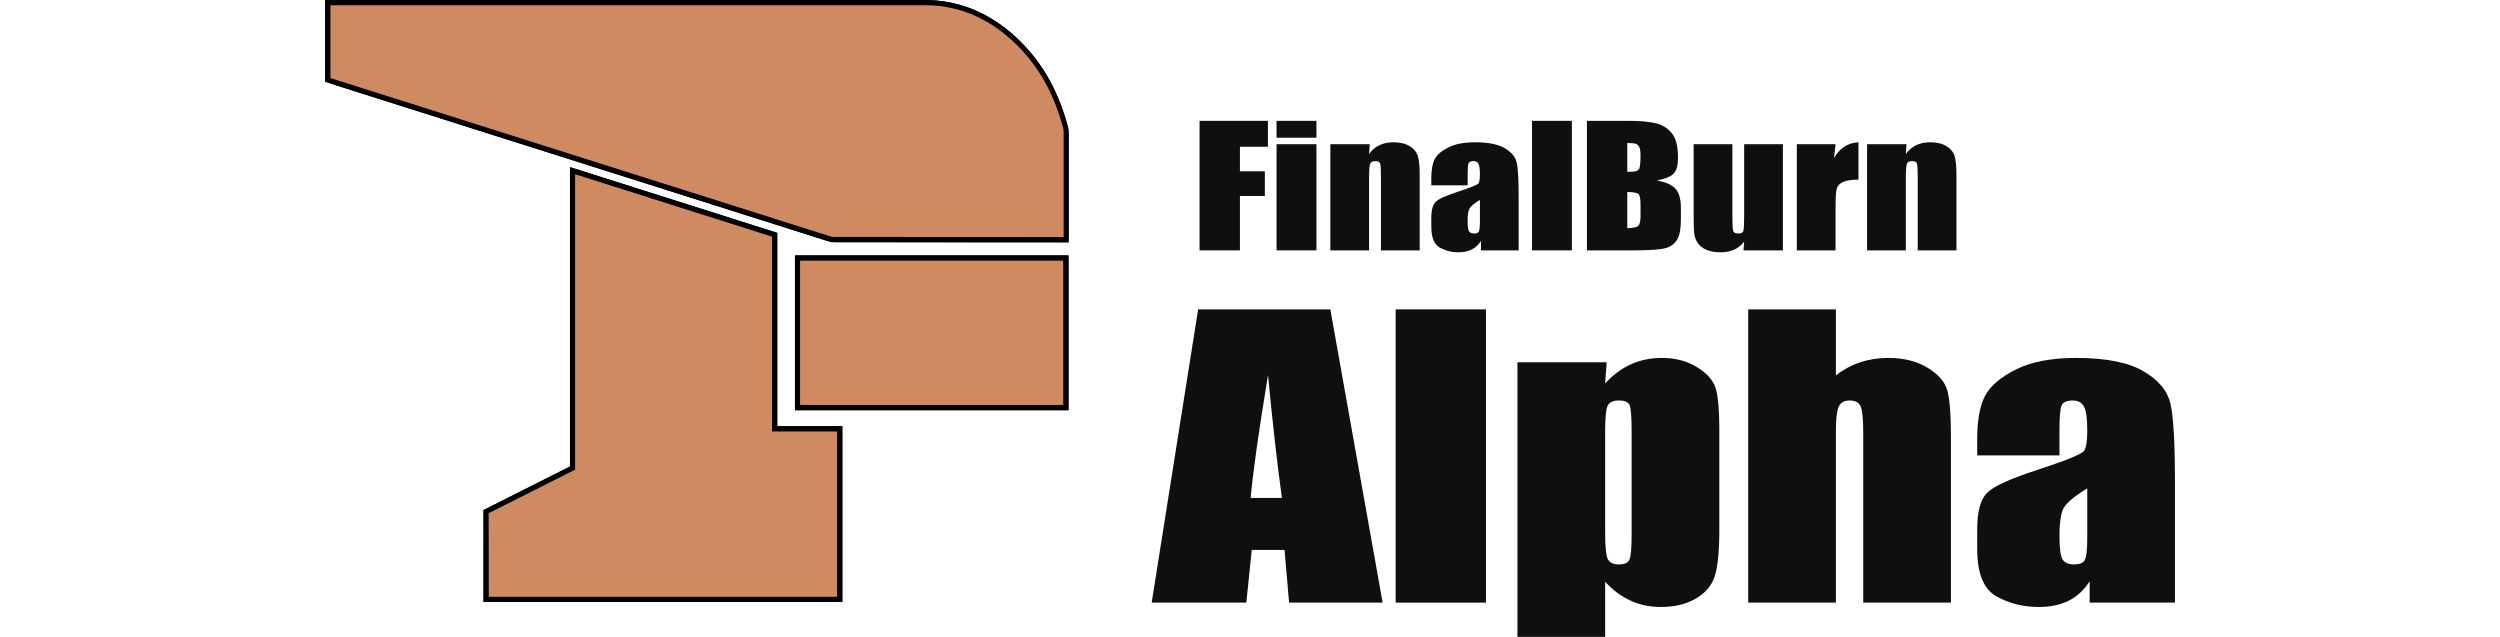
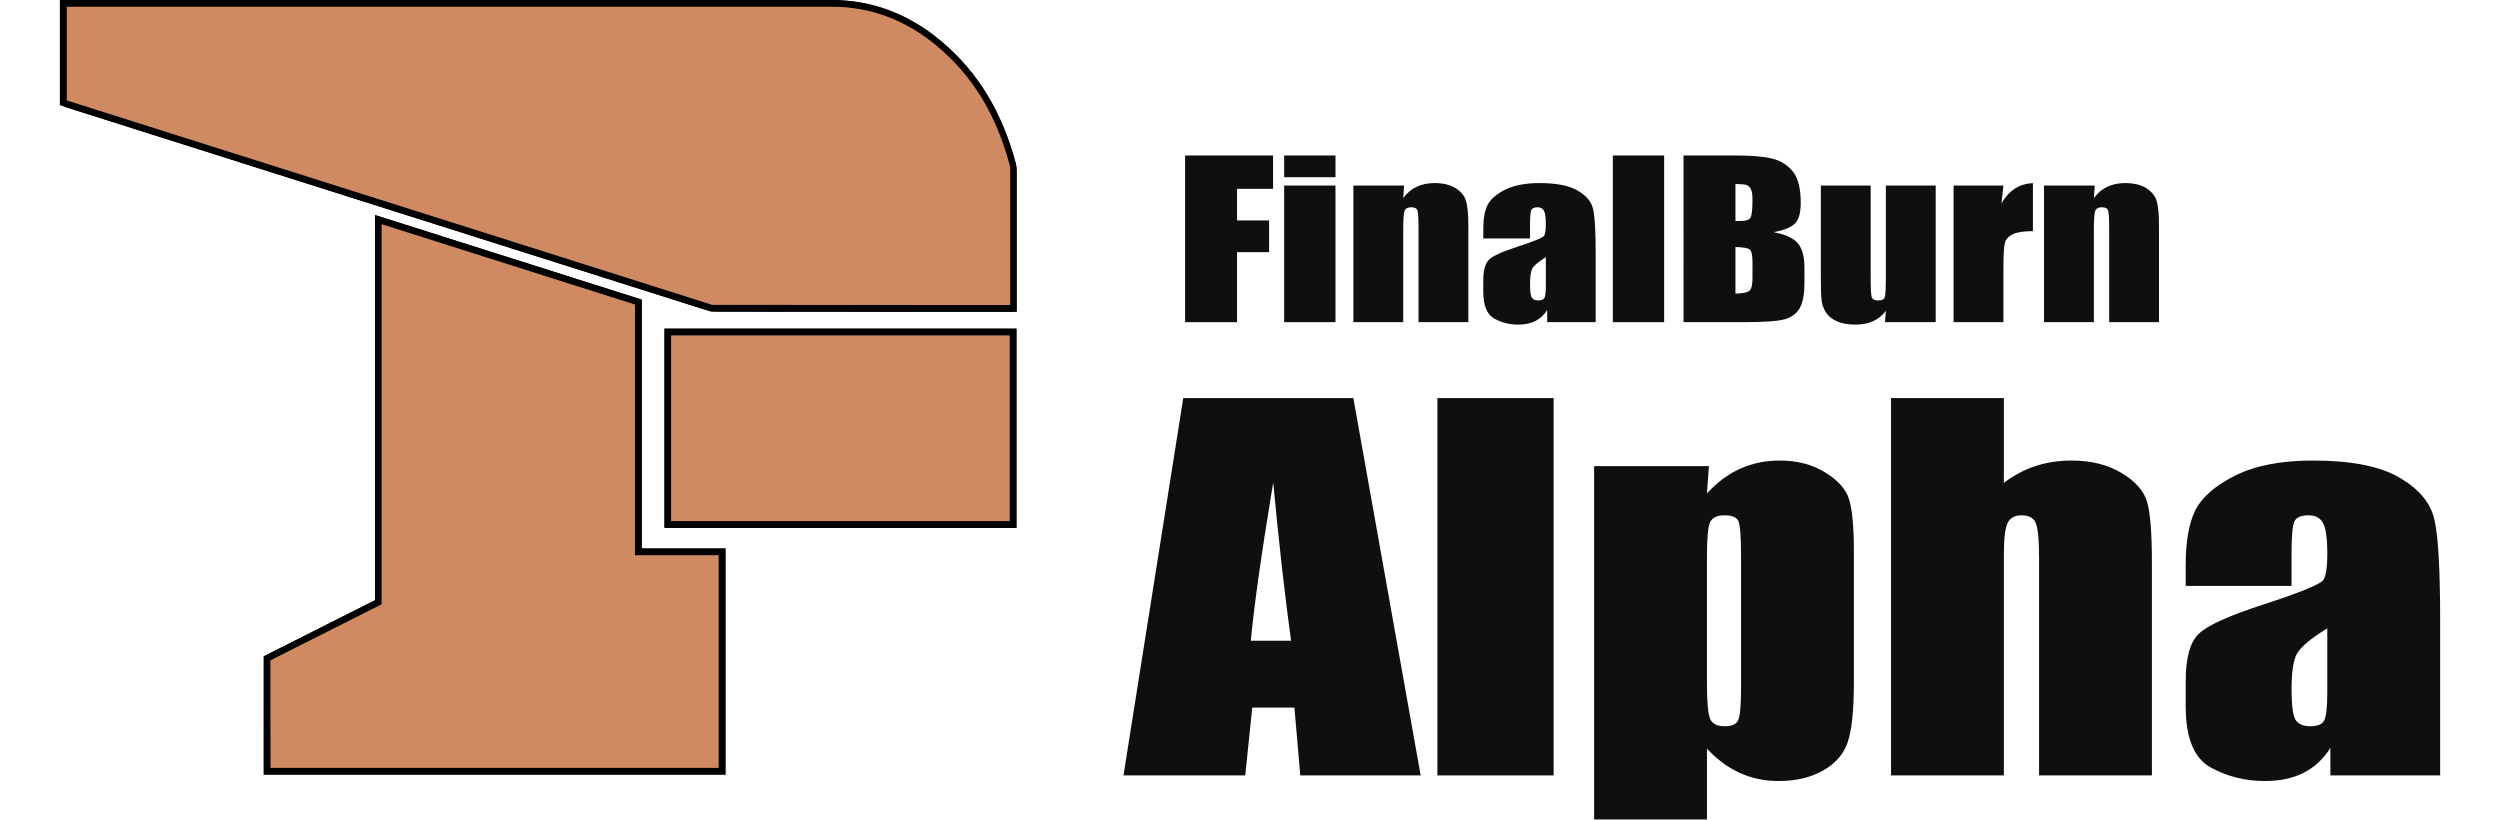
- <svg xmlns="http://www.w3.org/2000/svg" version="1.1" id="Ebene_1" x="0px" y="0px" viewBox="23.6 167.1 1801.4 458.9" xml:space="preserve">
+ <svg xmlns="http://www.w3.org/2000/svg" version="1.1" id="Ebene_1" x="0px" y="0px" viewBox="23.6 167.1 1400 458.9" xml:space="preserve" width="1400" height="458.9">
  <defs id="defs31" />
-   <g id="g26" transform="matrix(0.9452882,0,0,0.9452882,-348.0175,9.142345)">
-     <g id="g6">
-       <path d="m 1205.8,349.8 c 0.1,-1.4 0,-2.7 0,-3.9 0,-25.8 0,-51.6 0,-77.5 0,-1.3 -0.1,-2.7 -0.4,-4 -7.5,-28 -20.9,-52.4 -43.3,-71.2 -18.4,-15.5 -39.4,-24.1 -63.7,-24.1 -64,0 -128,0 -192.1,0 -86.2,0 -172.3,0 -258.5,0 -1.6,0 -3.2,-0.1 -4.9,0 0,19.7 0,39.3 0,58.7 1.2,0.5 2.3,0.9 3.3,1.3 7.9,2.5 15.8,5 23.8,7.5 79.8,25.3 159.6,50.5 239.5,75.8 37.7,11.9 75.4,23.9 113.1,35.8 2.4,0.7 4.9,1.4 7.3,1.4 57.3,0.1 114.7,0.1 172,0.1 1.2,0.1 2.6,0.2 3.9,0.1 z M 983.6,346 c -51.4,-16.3 -102.4,-32.5 -154,-48.8 0,76 0,151.3 0,226.7 -22.2,11.2 -44.1,22.3 -65.9,33.2 0,22.5 0,44.6 0,66.9 89.9,0 179.6,0 269.5,0 0,-43.3 0,-86.4 0,-130 -16.6,0 -33,0 -49.6,0 0,-49.5 0,-98.5 0,-148 z m 17.4,17.8 c 0,38.1 0,75.9 0,114 68.3,0 136.3,0 204.5,0 0,-38.1 0,-75.9 0,-114 -68.2,0 -136.2,0 -204.5,0 z" id="path2" style="fill:#cf8a61" />
-       <path d="M 1035.2,626 H 761.7 v -70.1 l 65.9,-33.2 V 294.5 l 158,50.1 V 492 h 49.6 z m -269.5,-4 h 265.5 V 496 H 981.6 V 347.5 L 831.5,299.9 v 225.2 l -65.9,33.2 z M 1207.6,479.8 H 999.1 v -118 h 208.5 z m -204.6,-4 h 200.6 v -110 H 1003 Z m 201.5,-124 c -0.5,0 -1,0 -1.4,0 -0.4,0 -0.8,0 -1.1,0 h -8.1 c -19.9,0 -39.8,0 -59.7,0 -41.7,0 -73.8,0 -104.3,-0.1 -2.7,0 -5.4,-0.7 -7.9,-1.5 -24.3,-7.7 -48.6,-15.4 -72.9,-23.1 -13.4,-4.2 -26.8,-8.5 -40.2,-12.7 C 852.6,296.6 796.3,278.7 740,260.9 l -74.2,-23.5 c -6.7,-2.1 -13.4,-4.2 -20.1,-6.4 -0.8,-0.3 -1.6,-0.6 -2.3,-0.9 -0.4,-0.1 -0.7,-0.3 -1.1,-0.4 l -1.3,-0.5 v -61.9 l 1.9,-0.1 c 1.2,-0.1 2.3,0 3.4,0 0.5,0 1,0 1.5,0 72.7,0 145.4,0 218,0 h 151.4 c 27,0 54.1,0 81.1,0 23.8,0 45.7,8.3 65,24.6 21.4,18.1 35.8,41.7 43.9,72.2 0.4,1.6 0.5,3.3 0.5,4.5 0,25.8 0,51.6 0,77.5 0,0.3 0,0.7 0,1.1 0,0.9 0.1,1.9 0,2.9 l -0.1,1.7 -1.7,0.1 c -0.4,0 -0.9,0 -1.4,0 z m -2.5,-4 c 0.4,0 0.8,0 1.2,0 0.2,0 0.5,0 0.7,0 0,-0.2 0,-0.5 0,-0.7 0,-0.4 0,-0.8 0,-1.2 0,-25.8 0,-51.6 0,-77.5 0,-1 0,-2.3 -0.3,-3.5 -7.9,-29.7 -21.9,-52.7 -42.7,-70.2 -18.6,-15.7 -39.6,-23.6 -62.4,-23.6 -27.1,0 -54.1,0 -81.2,0 H 865.9 c -72.7,0 -145.3,0 -218,0 -0.5,0 -1.1,0 -1.6,0 -0.4,0 -0.9,0 -1.3,0 v 55.4 c 0.7,0.3 1.3,0.5 2,0.7 6.7,2.1 13.4,4.3 20.1,6.4 l 74.2,23.5 c 56.3,17.8 112.6,35.7 168.9,53.5 13.4,4.2 26.8,8.5 40.2,12.7 24.3,7.7 48.6,15.4 72.9,23.1 2.2,0.7 4.6,1.3 6.7,1.4 30.5,0 62.6,0.1 104.3,0.1 19.9,0 39.8,0 59.7,0 z" id="path4" />
+   <g id="g872" transform="translate(-200.7)">
+     <g transform="matrix(0.9452882,0,0,0.9452882,-348.0175,9.142345)" id="g26">
+       <g id="g6">
+         <path style="fill:#cf8a61" id="path2" d="m 1205.8,349.8 c 0.1,-1.4 0,-2.7 0,-3.9 0,-25.8 0,-51.6 0,-77.5 0,-1.3 -0.1,-2.7 -0.4,-4 -7.5,-28 -20.9,-52.4 -43.3,-71.2 -18.4,-15.5 -39.4,-24.1 -63.7,-24.1 -64,0 -128,0 -192.1,0 -86.2,0 -172.3,0 -258.5,0 -1.6,0 -3.2,-0.1 -4.9,0 0,19.7 0,39.3 0,58.7 1.2,0.5 2.3,0.9 3.3,1.3 7.9,2.5 15.8,5 23.8,7.5 79.8,25.3 159.6,50.5 239.5,75.8 37.7,11.9 75.4,23.9 113.1,35.8 2.4,0.7 4.9,1.4 7.3,1.4 57.3,0.1 114.7,0.1 172,0.1 1.2,0.1 2.6,0.2 3.9,0.1 z M 983.6,346 c -51.4,-16.3 -102.4,-32.5 -154,-48.8 0,76 0,151.3 0,226.7 -22.2,11.2 -44.1,22.3 -65.9,33.2 0,22.5 0,44.6 0,66.9 89.9,0 179.6,0 269.5,0 0,-43.3 0,-86.4 0,-130 -16.6,0 -33,0 -49.6,0 0,-49.5 0,-98.5 0,-148 z m 17.4,17.8 c 0,38.1 0,75.9 0,114 68.3,0 136.3,0 204.5,0 0,-38.1 0,-75.9 0,-114 -68.2,0 -136.2,0 -204.5,0 z" />
+         <path id="path4" d="M 1035.2,626 H 761.7 v -70.1 l 65.9,-33.2 V 294.5 l 158,50.1 V 492 h 49.6 z m -269.5,-4 h 265.5 V 496 H 981.6 V 347.5 L 831.5,299.9 v 225.2 l -65.9,33.2 z M 1207.6,479.8 H 999.1 v -118 h 208.5 z m -204.6,-4 h 200.6 v -110 H 1003 Z m 201.5,-124 c -0.5,0 -1,0 -1.4,0 -0.4,0 -0.8,0 -1.1,0 h -8.1 c -19.9,0 -39.8,0 -59.7,0 -41.7,0 -73.8,0 -104.3,-0.1 -2.7,0 -5.4,-0.7 -7.9,-1.5 -24.3,-7.7 -48.6,-15.4 -72.9,-23.1 -13.4,-4.2 -26.8,-8.5 -40.2,-12.7 C 852.6,296.6 796.3,278.7 740,260.9 l -74.2,-23.5 c -6.7,-2.1 -13.4,-4.2 -20.1,-6.4 -0.8,-0.3 -1.6,-0.6 -2.3,-0.9 -0.4,-0.1 -0.7,-0.3 -1.1,-0.4 l -1.3,-0.5 v -61.9 l 1.9,-0.1 c 1.2,-0.1 2.3,0 3.4,0 0.5,0 1,0 1.5,0 72.7,0 145.4,0 218,0 h 151.4 c 27,0 54.1,0 81.1,0 23.8,0 45.7,8.3 65,24.6 21.4,18.1 35.8,41.7 43.9,72.2 0.4,1.6 0.5,3.3 0.5,4.5 0,25.8 0,51.6 0,77.5 0,0.3 0,0.7 0,1.1 0,0.9 0.1,1.9 0,2.9 l -0.1,1.7 -1.7,0.1 c -0.4,0 -0.9,0 -1.4,0 z m -2.5,-4 c 0.4,0 0.8,0 1.2,0 0.2,0 0.5,0 0.7,0 0,-0.2 0,-0.5 0,-0.7 0,-0.4 0,-0.8 0,-1.2 0,-25.8 0,-51.6 0,-77.5 0,-1 0,-2.3 -0.3,-3.5 -7.9,-29.7 -21.9,-52.7 -42.7,-70.2 -18.6,-15.7 -39.6,-23.6 -62.4,-23.6 -27.1,0 -54.1,0 -81.2,0 H 865.9 c -72.7,0 -145.3,0 -218,0 -0.5,0 -1.1,0 -1.6,0 -0.4,0 -0.9,0 -1.3,0 v 55.4 c 0.7,0.3 1.3,0.5 2,0.7 6.7,2.1 13.4,4.3 20.1,6.4 l 74.2,23.5 c 56.3,17.8 112.6,35.7 168.9,53.5 13.4,4.2 26.8,8.5 40.2,12.7 24.3,7.7 48.6,15.4 72.9,23.1 2.2,0.7 4.6,1.3 6.7,1.4 30.5,0 62.6,0.1 104.3,0.1 19.9,0 39.8,0 59.7,0 z" />
+       </g>
+       <g id="g12">
+         <path style="fill:#cf8a61" id="path8" d="M 1205.8,349.8 1027,349.7 642.9,228 c 0,0 0,-39.1 0,-58.9 1.7,-0.1 177.2,0 263.4,0 64,0 128,0 192.1,0 24.3,0 45.4,8.6 63.7,24.1 22.4,18.9 35.8,43.2 43.3,71.2 0.3,1.3 0.4,2.7 0.4,4 0.1,25.9 0,81.4 0,81.4 z" />
+         <path id="path10" d="m 1207.8,351.8 -181.1,-0.1 -0.3,-0.1 -385.5,-122.2 v -62.2 l 1.9,-0.1 c 0.4,0 7.4,0 58,0 30.3,0 68.8,0 106.6,0 36.3,0 72,0 98.9,0 h 110.9 c 27.1,0 54.1,0 81.1,0 23.8,0 45.7,8.3 65,24.6 21.4,18.1 35.8,41.7 43.9,72.2 0.4,1.6 0.5,3.3 0.5,4.5 0,25.8 0,81.3 0,81.3 z m -180.4,-4.1 176.5,0.1 c 0,-10.1 0,-56.4 0,-79.4 0,-1 0,-2.3 -0.3,-3.5 -7.9,-29.7 -21.9,-52.7 -42.7,-70.2 -18.6,-15.7 -39.6,-23.6 -62.4,-23.6 -27.1,0 -54.1,0 -81.2,0 H 906.4 c -26.9,0 -62.6,0 -98.9,0 -37.8,0 -76.3,0 -106.6,0 -12.4,0 -47.3,0 -55.9,0 v 55.5 z" />
+       </g>
+       <g id="g18">
+         <path style="fill:#cf8a61" id="path14" d="m 983.6,346 c 0,49.4 0,98.4 0,148 16.7,0 33,0 49.6,0 0,43.6 0,86.7 0,130 -89.9,0 -179.6,0 -269.5,0 0,-22.3 0,-44.4 0,-66.9 21.7,-11 43.6,-22 65.9,-33.2 0,-75.4 0,-150.7 0,-226.7 51.6,16.4 102.6,32.5 154,48.8 z" />
+         <path id="path16" d="M 1035.2,626 H 761.7 v -70.1 l 65.9,-33.2 V 294.5 l 158,50.1 V 492 h 49.6 z m -269.5,-4 h 265.5 V 496 H 981.6 V 347.5 L 831.5,299.9 v 225.2 l -65.9,33.2 z" />
+       </g>
+       <g id="g24">
+         <path style="fill:#cf8a61" id="path20" d="m 1001,363.8 c 68.3,0 136.3,0 204.5,0 0,38.1 0,75.9 0,114 -68.3,0 -136.3,0 -204.5,0 0,-38.1 0,-75.9 0,-114 z" />
+         <path id="path22" d="M 1207.6,479.8 H 999.1 v -118 h 208.5 z m -204.6,-4 h 200.6 v -110 H 1003 Z" />
+       </g>
    </g>
-     <g id="g12">
-       <path d="M 1205.8,349.8 1027,349.7 642.9,228 c 0,0 0,-39.1 0,-58.9 1.7,-0.1 177.2,0 263.4,0 64,0 128,0 192.1,0 24.3,0 45.4,8.6 63.7,24.1 22.4,18.9 35.8,43.2 43.3,71.2 0.3,1.3 0.4,2.7 0.4,4 0.1,25.9 0,81.4 0,81.4 z" id="path8" style="fill:#cf8a61" />
-       <path d="m 1207.8,351.8 -181.1,-0.1 -0.3,-0.1 -385.5,-122.2 v -62.2 l 1.9,-0.1 c 0.4,0 7.4,0 58,0 30.3,0 68.8,0 106.6,0 36.3,0 72,0 98.9,0 h 110.9 c 27.1,0 54.1,0 81.1,0 23.8,0 45.7,8.3 65,24.6 21.4,18.1 35.8,41.7 43.9,72.2 0.4,1.6 0.5,3.3 0.5,4.5 0,25.8 0,81.3 0,81.3 z m -180.4,-4.1 176.5,0.1 c 0,-10.1 0,-56.4 0,-79.4 0,-1 0,-2.3 -0.3,-3.5 -7.9,-29.7 -21.9,-52.7 -42.7,-70.2 -18.6,-15.7 -39.6,-23.6 -62.4,-23.6 -27.1,0 -54.1,0 -81.2,0 H 906.4 c -26.9,0 -62.6,0 -98.9,0 -37.8,0 -76.3,0 -106.6,0 -12.4,0 -47.3,0 -55.9,0 v 55.5 z" id="path10" />
+     <g id="text845" style="font-style:normal;font-variant:normal;font-weight:normal;font-stretch:normal;font-size:292.617px;line-height:1.25;font-family:Impact;-inkscape-font-specification:Impact;letter-spacing:0px;word-spacing:0px;fill:#0f0f0f;fill-opacity:1;stroke:none;stroke-width:1.524" transform="matrix(1.094718,0,0,0.9134775,3.2346516e-5,-1.4368242e-6)" aria-label="Alpha">
+       <path id="path905" style="fill:#0f0f0f;fill-opacity:1;stroke-width:1.524" d="m 897.2,426.967 34.434,231.322 h -61.581 l -3,-41.578 h -21.575 l -3.572,41.578 h -62.295 l 30.576,-231.322 z m -31.862,148.738 q -4.572,-39.292 -9.144,-97.015 -9.144,66.296 -11.43,97.015 z" />
+       <path id="path907" style="fill:#0f0f0f;fill-opacity:1;stroke-width:1.524" d="M 999.645,426.967 V 658.289 H 940.207 V 426.967 Z" />
+       <path id="path909" style="fill:#0f0f0f;fill-opacity:1;stroke-width:1.524" d="m 1079.085,468.688 -1,16.717 q 7.715,-10.144 17.003,-15.145 9.287,-5.001 20.289,-5.001 13.431,0 23.146,7.287 9.859,7.144 12.288,16.574 2.429,9.43 2.429,32.005 v 79.87 q 0,25.861 -3.143,36.863 -3.001,10.859 -12.573,17.431 -9.43,6.43 -22.861,6.43 -10.716,0 -19.86,-5.001 -9.144,-5.001 -16.717,-14.859 v 43.435 H 1020.362 V 468.688 Z m 16.431,55.151 q 0,-17.574 -1.286,-21.289 -1.286,-3.715 -7.144,-3.715 -5.715,0 -7.43,4.286 -1.572,4.286 -1.572,20.718 v 78.584 q 0,17.146 1.715,21.432 1.714,4.286 7.43,4.286 5.572,0 6.858,-3.858 1.429,-4.001 1.429,-19.146 z" />
+       <path id="path911" style="fill:#0f0f0f;fill-opacity:1;stroke-width:1.524" d="m 1229.966,426.967 v 52.008 q 7.43,-6.858 16.003,-10.287 8.716,-3.429 18.574,-3.429 15.145,0 25.718,7.715 10.716,7.715 13.002,17.86 2.429,10.002 2.429,36.72 v 130.735 H 1247.969 V 524.84 q 0,-16.574 -1.715,-21.289 -1.572,-4.715 -7.287,-4.715 -5.287,0 -7.144,4.858 -1.857,4.858 -1.857,19.289 v 135.307 h -57.723 V 426.967 Z" />
+       <path id="path913" style="fill:#0f0f0f;fill-opacity:1;stroke-width:1.524" d="m 1377.132,542.128 h -54.151 v -12.716 q 0,-22.003 5.001,-33.862 5.144,-12.002 20.432,-21.146 15.288,-9.144 39.721,-9.144 29.29,0 44.15,10.43 14.86,10.287 17.86,25.433 3,15.002 3,62.01 v 95.158 h -56.152 v -16.86 q -5.287,10.144 -13.716,15.288 -8.287,5.001 -19.86,5.001 -15.145,0 -27.861,-8.43 -12.573,-8.573 -12.573,-37.292 v -15.574 q 0,-21.289 6.715,-29.005 6.715,-7.715 33.291,-18.003 28.433,-11.145 30.433,-15.002 2,-3.858 2,-15.717 0,-14.859 -2.286,-19.289 -2.143,-4.572 -7.287,-4.572 -5.858,0 -7.287,3.858 -1.429,3.715 -1.429,19.574 z m 18.288,26.004 q -13.859,10.144 -16.145,17.003 -2.143,6.858 -2.143,19.717 0,14.717 1.857,19.003 2,4.286 7.715,4.286 5.429,0 7.001,-3.286 1.714,-3.429 1.714,-17.717 z" />
    </g>
-     <g id="g18">
-       <path d="m 983.6,346 c 0,49.4 0,98.4 0,148 16.7,0 33,0 49.6,0 0,43.6 0,86.7 0,130 -89.9,0 -179.6,0 -269.5,0 0,-22.3 0,-44.4 0,-66.9 21.7,-11 43.6,-22 65.9,-33.2 0,-75.4 0,-150.7 0,-226.7 51.6,16.4 102.6,32.5 154,48.8 z" id="path14" style="fill:#cf8a61" />
-       <path d="M 1035.2,626 H 761.7 v -70.1 l 65.9,-33.2 V 294.5 l 158,50.1 V 492 h 49.6 z m -269.5,-4 h 265.5 V 496 H 981.6 V 347.5 L 831.5,299.9 v 225.2 l -65.9,33.2 z" id="path16" />
-     </g>
-     <g id="g24">
-       <path d="m 1001,363.8 c 68.3,0 136.3,0 204.5,0 0,38.1 0,75.9 0,114 -68.3,0 -136.3,0 -204.5,0 0,-38.1 0,-75.9 0,-114 z" id="path20" style="fill:#cf8a61" />
-       <path d="M 1207.6,479.8 H 999.1 v -118 h 208.5 z m -204.6,-4 h 200.6 v -110 H 1003 Z" id="path22" />
+     <g id="text845-6" style="font-style:normal;font-variant:normal;font-weight:normal;font-stretch:normal;font-size:129.252px;line-height:1.25;font-family:Impact;-inkscape-font-specification:Impact;letter-spacing:0px;word-spacing:0px;fill:#0f0f0f;fill-opacity:1;stroke:none;stroke-width:2.052" transform="matrix(1.094718,0,0,0.9134775,-1.999968,-1.4368242e-6)" aria-label="FinalBurn">
+       <path id="path886" style="fill:#0f0f0f;fill-opacity:1;stroke-width:2.052" d="m 812.952,278.245 h 44.999 v 20.448 h -18.429 v 19.375 h 16.409 v 19.438 h -16.409 v 42.916 h -26.57 z" />
+       <path id="path888" style="fill:#0f0f0f;fill-opacity:1;stroke-width:2.052" d="m 889.885,278.245 v 13.317 h -26.254 v -13.317 z m 0,18.429 v 83.749 h -26.254 v -83.749 z" />
+       <path id="path890" style="fill:#0f0f0f;fill-opacity:1;stroke-width:2.052" d="m 924.975,296.673 -0.442,7.7 q 2.777,-4.607 6.753,-6.879 4.039,-2.335 9.277,-2.335 6.564,0 10.729,3.092 4.165,3.092 5.364,7.826 1.199,4.67 1.199,15.652 v 58.694 h -25.497 v -57.999 q 0,-8.646 -0.568,-10.54 -0.568,-1.893 -3.156,-1.893 -2.714,0 -3.408,2.209 -0.694,2.146 -0.694,11.613 v 56.611 h -25.497 v -83.749 z" />
+       <path id="path892" style="fill:#0f0f0f;fill-opacity:1;stroke-width:2.052" d="m 989.412,329.113 h -23.919 v -5.617 q 0,-9.719 2.209,-14.957 2.272,-5.301 9.025,-9.341 6.753,-4.039 17.545,-4.039 12.938,0 19.501,4.607 6.564,4.544 7.889,11.234 1.325,6.627 1.325,27.39 v 42.032 h -24.803 v -7.447 q -2.335,4.481 -6.059,6.753 -3.66,2.209 -8.773,2.209 -6.69,0 -12.307,-3.724 -5.554,-3.787 -5.554,-16.472 v -6.879 q 0,-9.404 2.966,-12.812 2.966,-3.408 14.705,-7.952 12.559,-4.923 13.443,-6.627 0.884,-1.704 0.884,-6.942 0,-6.564 -1.01,-8.52 -0.947,-2.02 -3.219,-2.02 -2.588,0 -3.219,1.704 -0.631,1.641 -0.631,8.646 z M 997.49,340.599 q -6.122,4.481 -7.132,7.51 -0.947,3.029 -0.947,8.709 0,6.5 0.82,8.394 0.884,1.893 3.408,1.893 2.398,0 3.092,-1.452 0.757,-1.515 0.757,-7.826 z" />
+       <path id="path894" style="fill:#0f0f0f;fill-opacity:1;stroke-width:2.052" d="m 1058.014,278.245 v 102.178 h -26.254 V 278.245 Z" />
+       <path id="path896" style="fill:#0f0f0f;fill-opacity:1;stroke-width:2.052" d="m 1067.922,278.245 h 26.507 q 12.559,0 18.997,1.956 6.5,1.956 10.476,7.952 3.976,5.932 3.976,19.186 0,8.962 -2.84,12.496 -2.777,3.534 -11.044,5.428 9.214,2.083 12.496,6.942 3.282,4.796 3.282,14.768 v 9.467 q 0,10.35 -2.398,15.336 -2.335,4.986 -7.51,6.816 -5.175,1.83 -21.205,1.83 h -30.735 z m 26.57,17.482 v 22.72 q 1.704,-0.063 2.651,-0.063 3.913,0 4.986,-1.893 1.073,-1.956 1.073,-11.045 0,-4.796 -0.884,-6.69 -0.883,-1.956 -2.335,-2.461 -1.388,-0.505 -5.491,-0.568 z m 0,38.624 v 28.59 q 5.617,-0.189 7.132,-1.767 1.578,-1.578 1.578,-7.763 v -9.53 q 0,-6.564 -1.389,-7.952 -1.388,-1.388 -7.321,-1.578 z" />
+       <path id="path898" style="fill:#0f0f0f;fill-opacity:1;stroke-width:2.052" d="m 1196.922,296.673 v 83.749 h -25.939 l 0.442,-6.942 q -2.651,4.228 -6.564,6.374 -3.85,2.083 -8.899,2.083 -5.743,0 -9.53,-2.02 -3.787,-2.02 -5.617,-5.364 -1.767,-3.345 -2.209,-6.942 -0.442,-3.66 -0.442,-14.453 v -56.485 h 25.497 v 56.99 q 0,9.782 0.568,11.613 0.631,1.83 3.282,1.83 2.84,0 3.345,-1.893 0.568,-1.893 0.568,-12.181 v -56.359 z" />
+       <path id="path900" style="fill:#0f0f0f;fill-opacity:1;stroke-width:2.052" d="m 1231.571,296.673 -1.01,10.981 q 5.554,-11.802 16.093,-12.496 v 29.473 q -7.005,0 -10.287,1.893 -3.282,1.893 -4.039,5.301 -0.757,3.345 -0.757,15.525 v 33.07 h -25.497 v -83.749 z" />
+       <path id="path902" style="fill:#0f0f0f;fill-opacity:1;stroke-width:2.052" d="m 1278.273,296.673 -0.442,7.7 q 2.777,-4.607 6.753,-6.879 4.039,-2.335 9.277,-2.335 6.564,0 10.729,3.092 4.165,3.092 5.364,7.826 1.199,4.67 1.199,15.652 v 58.694 h -25.497 v -57.999 q 0,-8.646 -0.568,-10.54 -0.568,-1.893 -3.156,-1.893 -2.714,0 -3.408,2.209 -0.694,2.146 -0.694,11.613 v 56.611 h -25.497 v -83.749 z" />
    </g>
  </g>
-   <g aria-label="Alpha" transform="matrix(1.094718,0,0,0.9134775,3.2346516e-5,-1.4368242e-6)" style="font-style:normal;font-variant:normal;font-weight:normal;font-stretch:normal;font-size:292.617px;line-height:1.25;font-family:Impact;-inkscape-font-specification:Impact;letter-spacing:0px;word-spacing:0px;fill:#0f0f0f;fill-opacity:1;stroke:none;stroke-width:1.524" id="text845">
-     <path d="m 897.2,426.967 34.434,231.322 h -61.581 l -3,-41.578 h -21.575 l -3.572,41.578 h -62.295 l 30.576,-231.322 z m -31.862,148.738 q -4.572,-39.292 -9.144,-97.015 -9.144,66.296 -11.43,97.015 z" style="fill:#0f0f0f;fill-opacity:1;stroke-width:1.524" id="path905" />
-     <path d="M 999.645,426.967 V 658.289 H 940.207 V 426.967 Z" style="fill:#0f0f0f;fill-opacity:1;stroke-width:1.524" id="path907" />
-     <path d="m 1079.085,468.688 -1,16.717 q 7.715,-10.144 17.003,-15.145 9.287,-5.001 20.289,-5.001 13.431,0 23.146,7.287 9.859,7.144 12.288,16.574 2.429,9.43 2.429,32.005 v 79.87 q 0,25.861 -3.143,36.863 -3.001,10.859 -12.573,17.431 -9.43,6.43 -22.861,6.43 -10.716,0 -19.86,-5.001 -9.144,-5.001 -16.717,-14.859 v 43.435 H 1020.362 V 468.688 Z m 16.431,55.151 q 0,-17.574 -1.286,-21.289 -1.286,-3.715 -7.144,-3.715 -5.715,0 -7.43,4.286 -1.572,4.286 -1.572,20.718 v 78.584 q 0,17.146 1.715,21.432 1.714,4.286 7.43,4.286 5.572,0 6.858,-3.858 1.429,-4.001 1.429,-19.146 z" style="fill:#0f0f0f;fill-opacity:1;stroke-width:1.524" id="path909" />
-     <path d="m 1229.966,426.967 v 52.008 q 7.43,-6.858 16.003,-10.287 8.716,-3.429 18.574,-3.429 15.145,0 25.718,7.715 10.716,7.715 13.002,17.86 2.429,10.002 2.429,36.72 v 130.735 H 1247.969 V 524.84 q 0,-16.574 -1.715,-21.289 -1.572,-4.715 -7.287,-4.715 -5.287,0 -7.144,4.858 -1.857,4.858 -1.857,19.289 v 135.307 h -57.723 V 426.967 Z" style="fill:#0f0f0f;fill-opacity:1;stroke-width:1.524" id="path911" />
-     <path d="m 1377.132,542.128 h -54.151 v -12.716 q 0,-22.003 5.001,-33.862 5.144,-12.002 20.432,-21.146 15.288,-9.144 39.721,-9.144 29.29,0 44.15,10.43 14.86,10.287 17.86,25.433 3,15.002 3,62.01 v 95.158 h -56.152 v -16.86 q -5.287,10.144 -13.716,15.288 -8.287,5.001 -19.86,5.001 -15.145,0 -27.861,-8.43 -12.573,-8.573 -12.573,-37.292 v -15.574 q 0,-21.289 6.715,-29.005 6.715,-7.715 33.291,-18.003 28.433,-11.145 30.433,-15.002 2,-3.858 2,-15.717 0,-14.859 -2.286,-19.289 -2.143,-4.572 -7.287,-4.572 -5.858,0 -7.287,3.858 -1.429,3.715 -1.429,19.574 z m 18.288,26.004 q -13.859,10.144 -16.145,17.003 -2.143,6.858 -2.143,19.717 0,14.717 1.857,19.003 2,4.286 7.715,4.286 5.429,0 7.001,-3.286 1.714,-3.429 1.714,-17.717 z" style="fill:#0f0f0f;fill-opacity:1;stroke-width:1.524" id="path913" />
-   </g>
-   <g aria-label="FinalBurn" transform="matrix(1.094718,0,0,0.9134775,-1.999968,-1.4368242e-6)" style="font-style:normal;font-variant:normal;font-weight:normal;font-stretch:normal;font-size:129.252px;line-height:1.25;font-family:Impact;-inkscape-font-specification:Impact;letter-spacing:0px;word-spacing:0px;fill:#0f0f0f;fill-opacity:1;stroke:none;stroke-width:2.052" id="text845-6">
-     <path d="m 812.952,278.245 h 44.999 v 20.448 h -18.429 v 19.375 h 16.409 v 19.438 h -16.409 v 42.916 h -26.57 z" style="fill:#0f0f0f;fill-opacity:1;stroke-width:2.052" id="path886" />
-     <path d="m 889.885,278.245 v 13.317 h -26.254 v -13.317 z m 0,18.429 v 83.749 h -26.254 v -83.749 z" style="fill:#0f0f0f;fill-opacity:1;stroke-width:2.052" id="path888" />
-     <path d="m 924.975,296.673 -0.442,7.7 q 2.777,-4.607 6.753,-6.879 4.039,-2.335 9.277,-2.335 6.564,0 10.729,3.092 4.165,3.092 5.364,7.826 1.199,4.67 1.199,15.652 v 58.694 h -25.497 v -57.999 q 0,-8.646 -0.568,-10.54 -0.568,-1.893 -3.156,-1.893 -2.714,0 -3.408,2.209 -0.694,2.146 -0.694,11.613 v 56.611 h -25.497 v -83.749 z" style="fill:#0f0f0f;fill-opacity:1;stroke-width:2.052" id="path890" />
-     <path d="m 989.412,329.113 h -23.919 v -5.617 q 0,-9.719 2.209,-14.957 2.272,-5.301 9.025,-9.341 6.753,-4.039 17.545,-4.039 12.938,0 19.501,4.607 6.564,4.544 7.889,11.234 1.325,6.627 1.325,27.39 v 42.032 h -24.803 v -7.447 q -2.335,4.481 -6.059,6.753 -3.66,2.209 -8.773,2.209 -6.69,0 -12.307,-3.724 -5.554,-3.787 -5.554,-16.472 v -6.879 q 0,-9.404 2.966,-12.812 2.966,-3.408 14.705,-7.952 12.559,-4.923 13.443,-6.627 0.884,-1.704 0.884,-6.942 0,-6.564 -1.01,-8.52 -0.947,-2.02 -3.219,-2.02 -2.588,0 -3.219,1.704 -0.631,1.641 -0.631,8.646 z M 997.49,340.599 q -6.122,4.481 -7.132,7.51 -0.947,3.029 -0.947,8.709 0,6.5 0.82,8.394 0.884,1.893 3.408,1.893 2.398,0 3.092,-1.452 0.757,-1.515 0.757,-7.826 z" style="fill:#0f0f0f;fill-opacity:1;stroke-width:2.052" id="path892" />
-     <path d="m 1058.014,278.245 v 102.178 h -26.254 V 278.245 Z" style="fill:#0f0f0f;fill-opacity:1;stroke-width:2.052" id="path894" />
-     <path d="m 1067.922,278.245 h 26.507 q 12.559,0 18.997,1.956 6.5,1.956 10.476,7.952 3.976,5.932 3.976,19.186 0,8.962 -2.84,12.496 -2.777,3.534 -11.044,5.428 9.214,2.083 12.496,6.942 3.282,4.796 3.282,14.768 v 9.467 q 0,10.35 -2.398,15.336 -2.335,4.986 -7.51,6.816 -5.175,1.83 -21.205,1.83 h -30.735 z m 26.57,17.482 v 22.72 q 1.704,-0.063 2.651,-0.063 3.913,0 4.986,-1.893 1.073,-1.956 1.073,-11.045 0,-4.796 -0.884,-6.69 -0.883,-1.956 -2.335,-2.461 -1.388,-0.505 -5.491,-0.568 z m 0,38.624 v 28.59 q 5.617,-0.189 7.132,-1.767 1.578,-1.578 1.578,-7.763 v -9.53 q 0,-6.564 -1.389,-7.952 -1.388,-1.388 -7.321,-1.578 z" style="fill:#0f0f0f;fill-opacity:1;stroke-width:2.052" id="path896" />
-     <path d="m 1196.922,296.673 v 83.749 h -25.939 l 0.442,-6.942 q -2.651,4.228 -6.564,6.374 -3.85,2.083 -8.899,2.083 -5.743,0 -9.53,-2.02 -3.787,-2.02 -5.617,-5.364 -1.767,-3.345 -2.209,-6.942 -0.442,-3.66 -0.442,-14.453 v -56.485 h 25.497 v 56.99 q 0,9.782 0.568,11.613 0.631,1.83 3.282,1.83 2.84,0 3.345,-1.893 0.568,-1.893 0.568,-12.181 v -56.359 z" style="fill:#0f0f0f;fill-opacity:1;stroke-width:2.052" id="path898" />
-     <path d="m 1231.571,296.673 -1.01,10.981 q 5.554,-11.802 16.093,-12.496 v 29.473 q -7.005,0 -10.287,1.893 -3.282,1.893 -4.039,5.301 -0.757,3.345 -0.757,15.525 v 33.07 h -25.497 v -83.749 z" style="fill:#0f0f0f;fill-opacity:1;stroke-width:2.052" id="path900" />
-     <path d="m 1278.273,296.673 -0.442,7.7 q 2.777,-4.607 6.753,-6.879 4.039,-2.335 9.277,-2.335 6.564,0 10.729,3.092 4.165,3.092 5.364,7.826 1.199,4.67 1.199,15.652 v 58.694 h -25.497 v -57.999 q 0,-8.646 -0.568,-10.54 -0.568,-1.893 -3.156,-1.893 -2.714,0 -3.408,2.209 -0.694,2.146 -0.694,11.613 v 56.611 h -25.497 v -83.749 z" style="fill:#0f0f0f;fill-opacity:1;stroke-width:2.052" id="path902" />
-   </g>
</svg>
